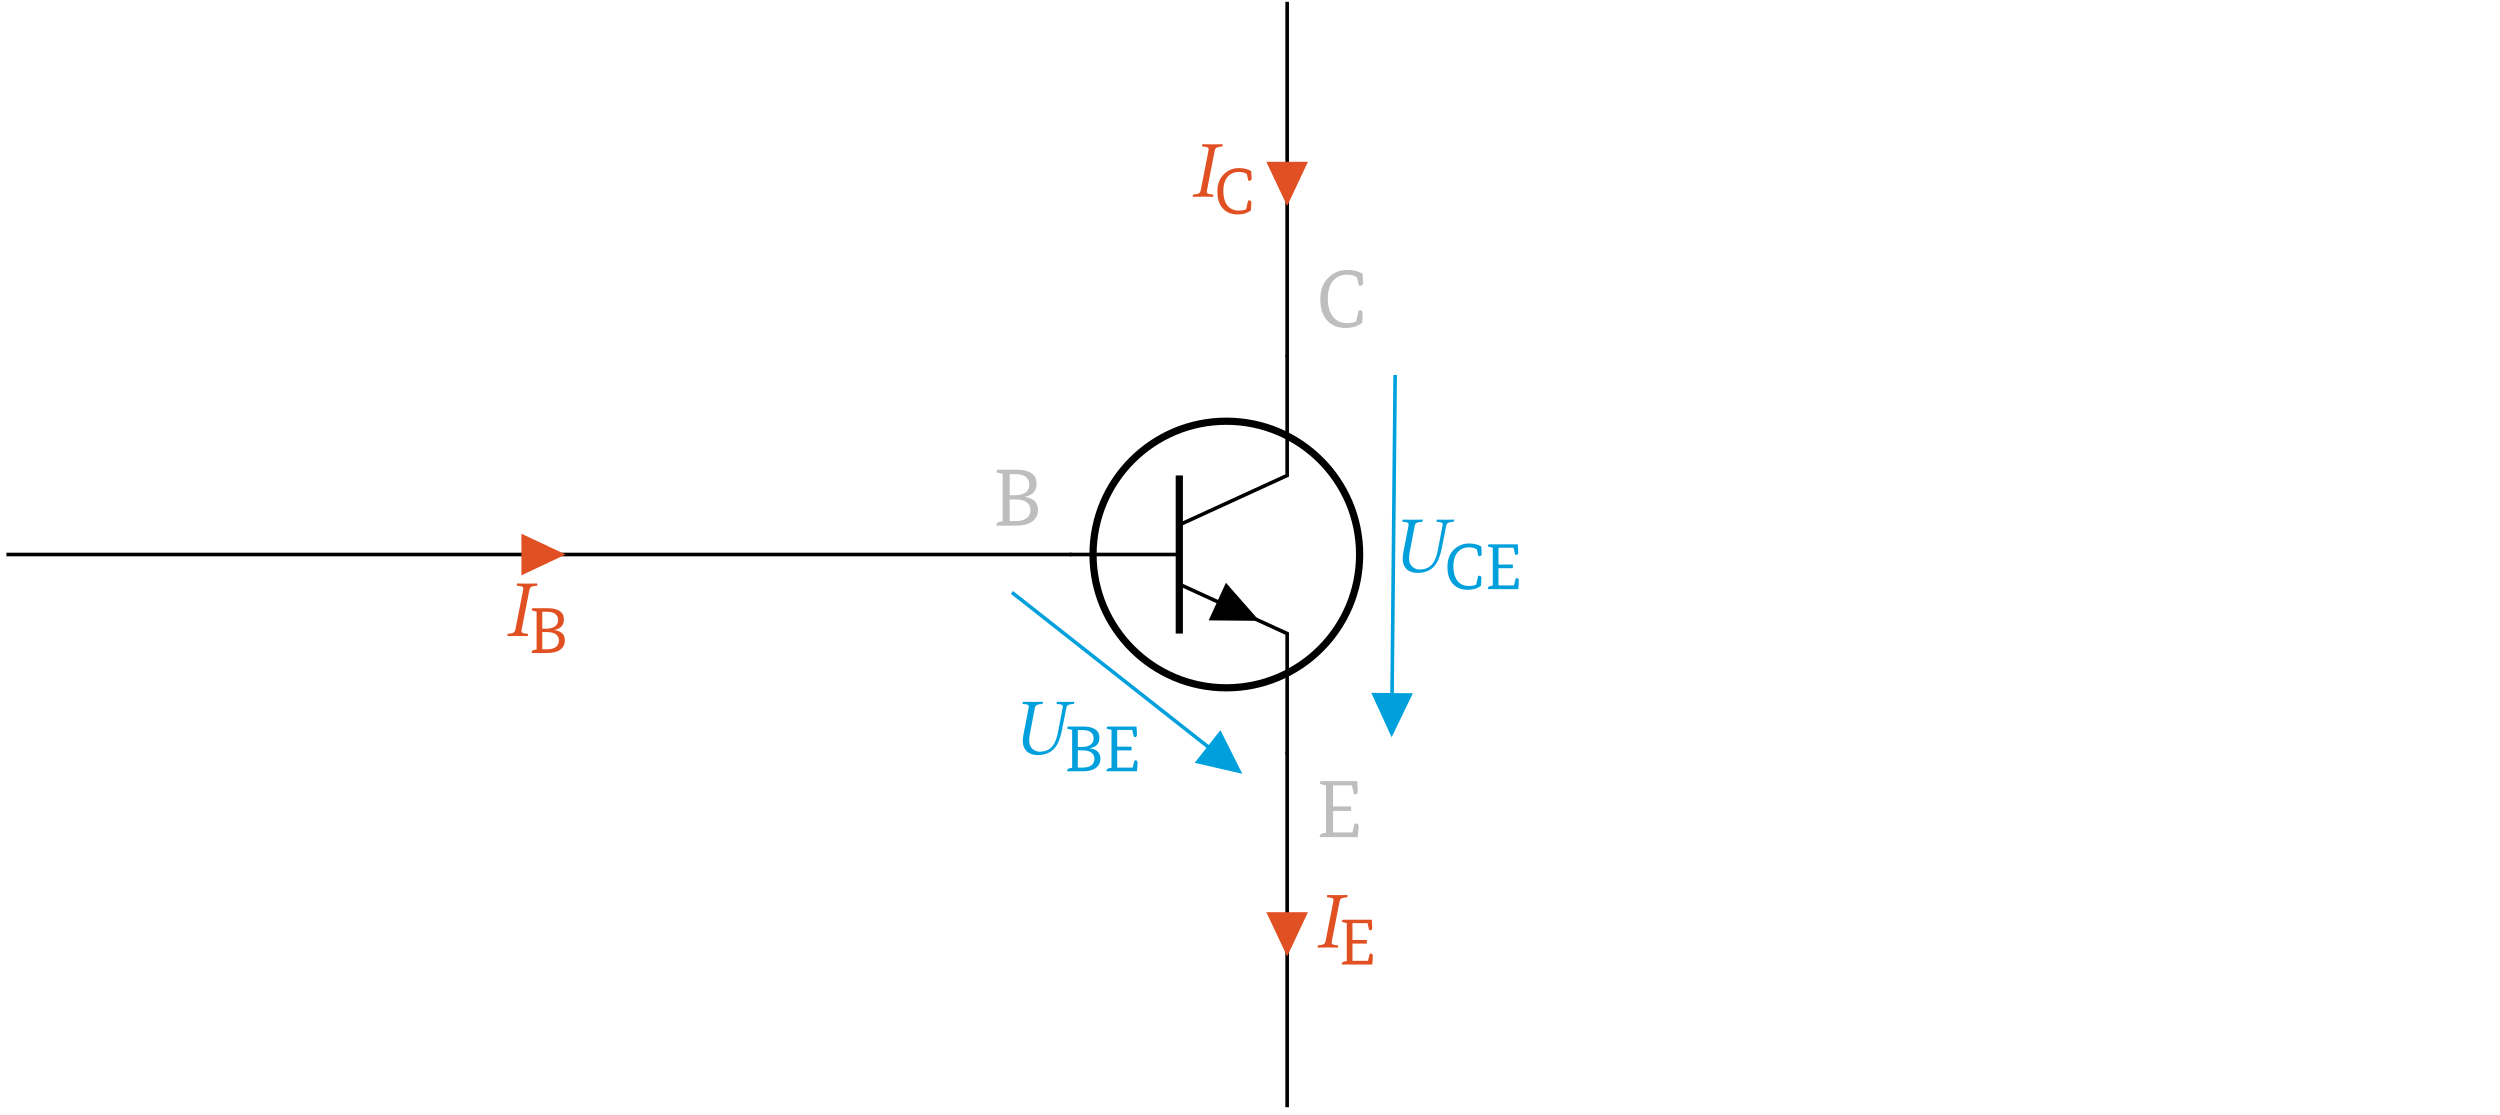
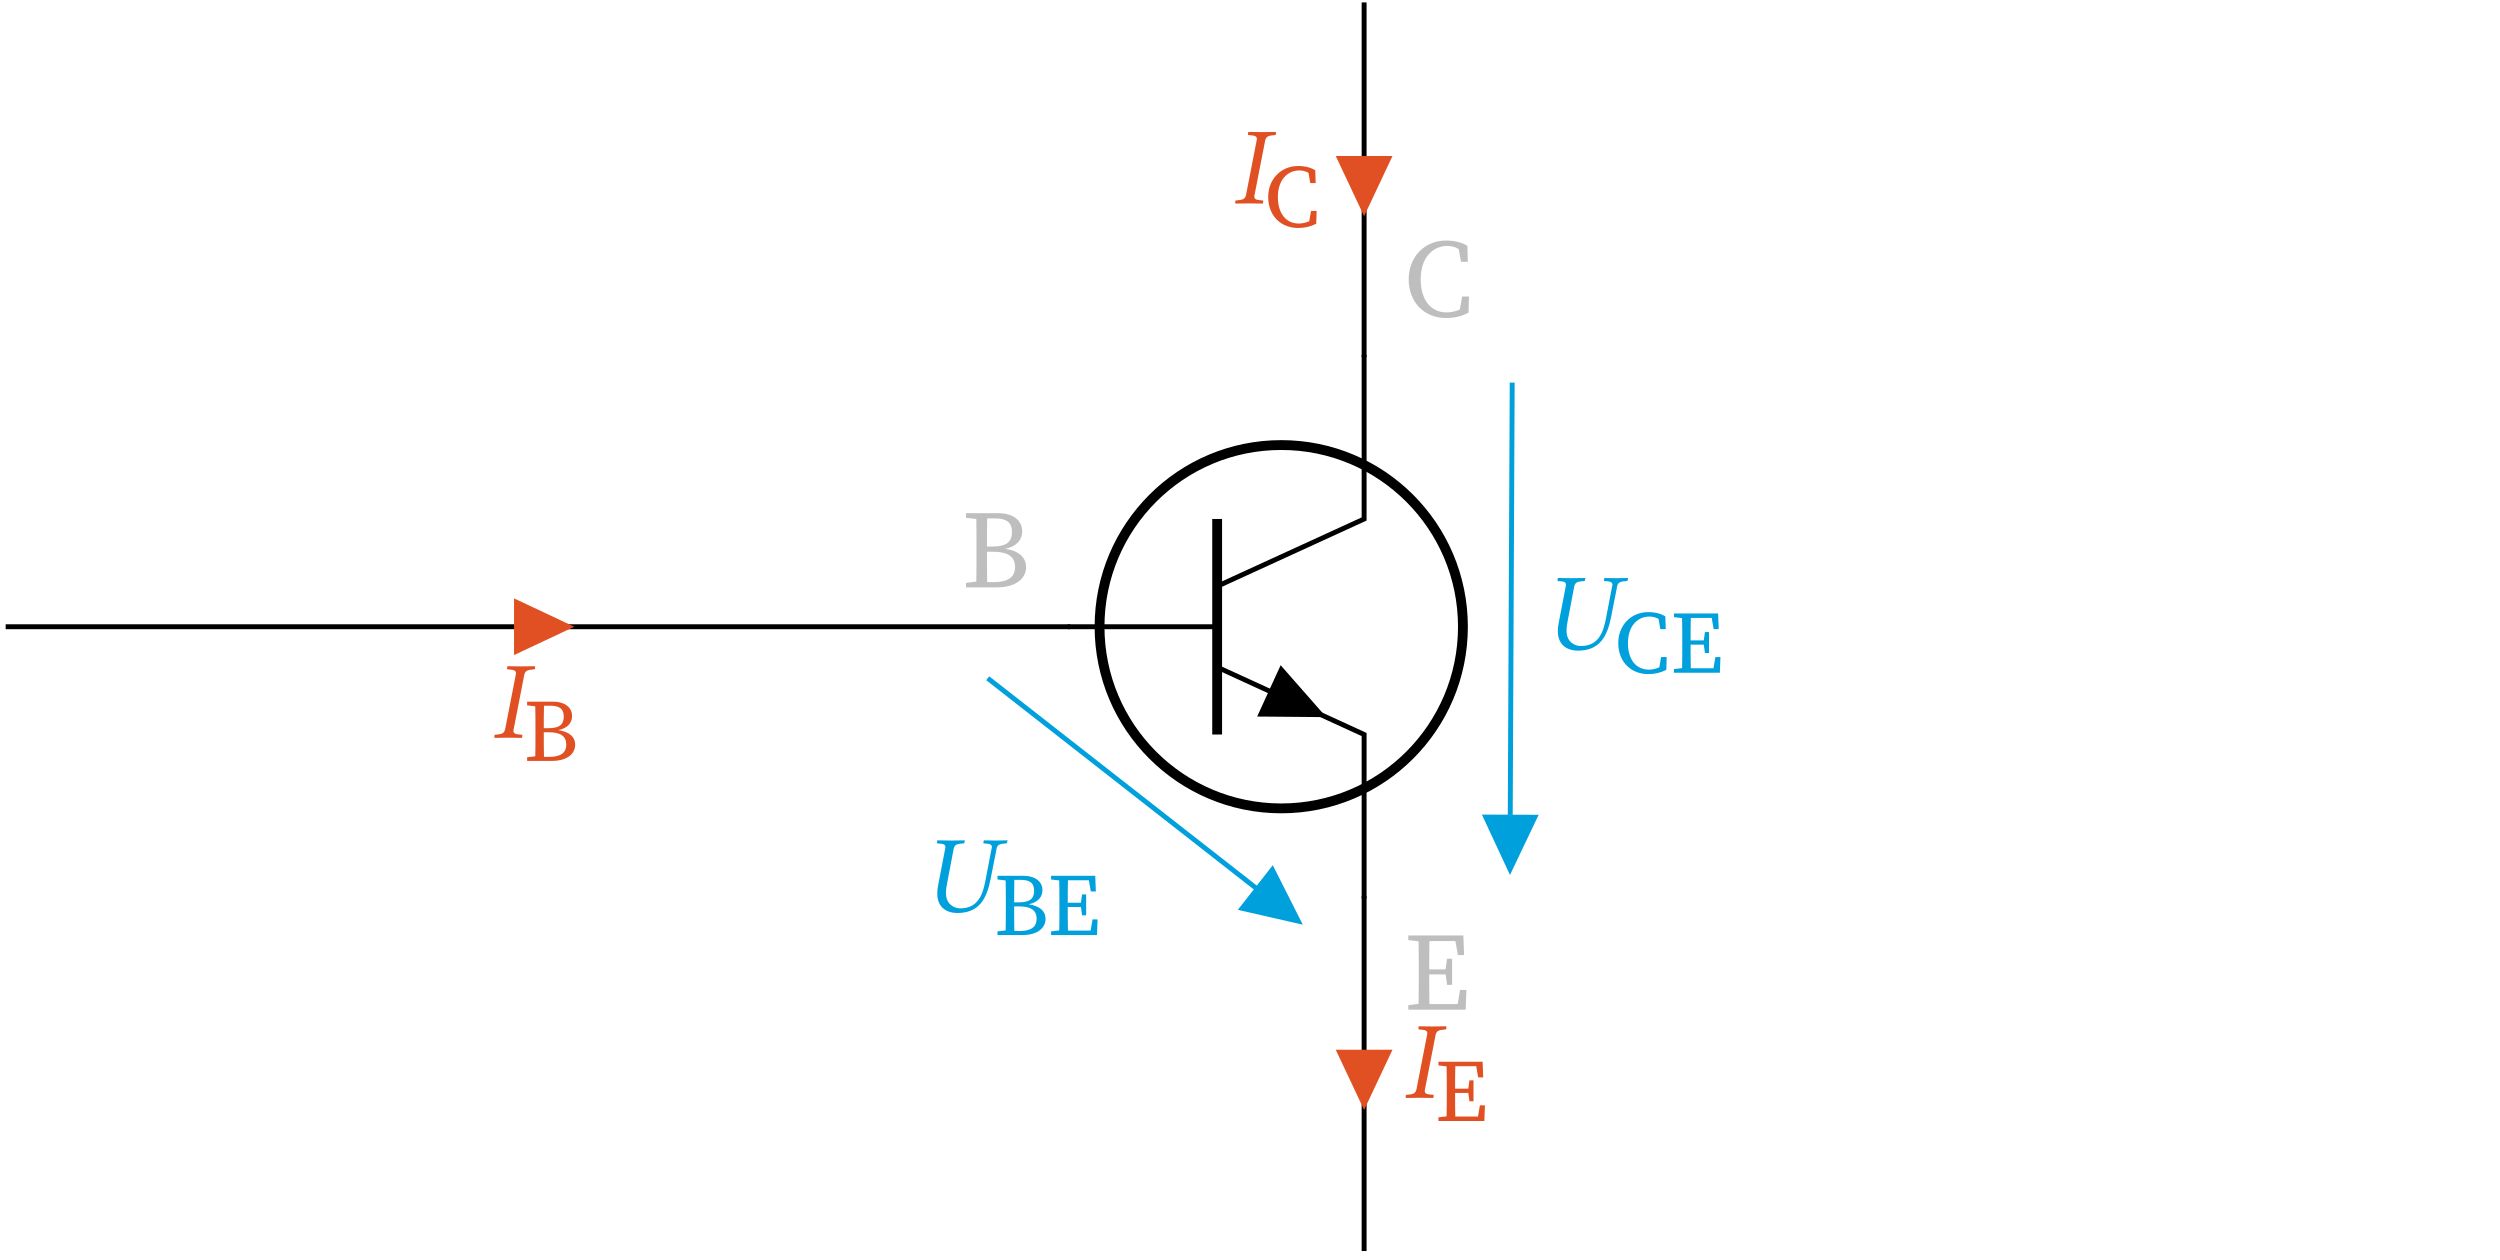
- <svg xmlns="http://www.w3.org/2000/svg" xmlns:xlink="http://www.w3.org/1999/xlink" width="274.777pt" height="122.446pt" viewBox="0 0 274.777 122.446" version="1.2">
+ <svg xmlns="http://www.w3.org/2000/svg" xmlns:xlink="http://www.w3.org/1999/xlink" width="201.61pt" height="101.541pt" viewBox="0 0 201.61 101.541">
  <defs>
    <g>
-       <symbol overflow="visible" id="glyph0-0">
-         <path style="stroke:none;" d="M 0 0 L 4.453 0 L 4.453 -6.234 L 0 -6.234 Z M 0.719 -0.453 L 2.234 -2.719 L 3.75 -0.453 Z M 0.453 -5.375 L 1.969 -3.109 L 0.453 -0.844 Z M 2.5 -3.109 L 4.016 -5.375 L 4.016 -0.844 Z M 2.234 -3.516 L 0.719 -5.766 L 3.75 -5.766 Z M 2.234 -3.516 " />
-       </symbol>
-       <symbol overflow="visible" id="glyph0-1">
-         <path style="stroke:none;" d="M 1.906 -5.078 L 1.047 -0.672 C 0.984 -0.422 0.859 -0.297 0.484 -0.266 L 0.219 -0.234 C 0.172 -0.203 0.156 -0.062 0.203 0.016 C 0.594 0.016 0.922 0 1.266 0 C 1.609 0 2 0.016 2.406 0.016 C 2.422 -0.016 2.453 -0.203 2.422 -0.234 L 2.125 -0.266 C 1.781 -0.297 1.672 -0.406 1.734 -0.672 L 2.594 -5.078 C 2.656 -5.328 2.781 -5.453 3.156 -5.484 L 3.422 -5.516 C 3.469 -5.547 3.484 -5.688 3.438 -5.766 C 3.047 -5.766 2.719 -5.75 2.375 -5.75 C 2.031 -5.75 1.625 -5.766 1.234 -5.766 C 1.219 -5.734 1.188 -5.562 1.219 -5.516 L 1.516 -5.484 C 1.859 -5.453 1.969 -5.344 1.906 -5.078 Z M 1.906 -5.078 " />
-       </symbol>
-       <symbol overflow="visible" id="glyph0-2">
-         <path style="stroke:none;" d="M 1.812 0.094 C 3.578 0.094 4.188 -1.047 4.5 -2.625 L 4.984 -5.078 C 5.016 -5.328 5.172 -5.469 5.531 -5.5 L 5.75 -5.516 C 5.797 -5.516 5.828 -5.547 5.828 -5.578 L 5.875 -5.75 L 5.859 -5.766 C 5.453 -5.766 5.109 -5.75 4.906 -5.75 C 4.703 -5.75 4.375 -5.766 3.969 -5.766 L 3.953 -5.75 L 3.922 -5.578 C 3.906 -5.547 3.938 -5.516 3.969 -5.516 L 4.203 -5.5 C 4.484 -5.484 4.609 -5.391 4.609 -5.203 C 4.609 -5.172 4.594 -5.125 4.578 -5.078 L 4.078 -2.469 C 3.875 -1.469 3.531 -0.281 2.062 -0.281 C 1.656 -0.281 1.344 -0.469 1.141 -0.719 C 0.953 -0.969 0.906 -1.234 0.906 -1.531 C 0.906 -1.812 0.953 -2.109 1.016 -2.406 L 1.531 -5.109 C 1.594 -5.359 1.734 -5.469 2.094 -5.5 L 2.312 -5.516 C 2.359 -5.516 2.375 -5.547 2.391 -5.578 L 2.422 -5.75 L 2.406 -5.766 C 2 -5.766 1.656 -5.75 1.312 -5.75 C 0.969 -5.75 0.641 -5.766 0.234 -5.766 L 0.203 -5.75 L 0.172 -5.578 C 0.172 -5.547 0.203 -5.516 0.234 -5.516 L 0.453 -5.5 C 0.734 -5.484 0.859 -5.406 0.859 -5.219 C 0.859 -5.188 0.859 -5.141 0.844 -5.109 L 0.266 -2.109 C 0.219 -1.875 0.203 -1.672 0.203 -1.484 C 0.203 -0.203 1.156 0.094 1.812 0.094 Z M 1.812 0.094 " />
-       </symbol>
-       <symbol overflow="visible" id="glyph1-0">
-         <path style="stroke:none;" d="M 0.359 0 L 0.359 -5 L 3.844 -5 L 3.844 0 Z M 0.719 -0.359 L 3.484 -0.359 L 3.484 -4.641 L 0.719 -4.641 Z M 0.719 -0.359 " />
-       </symbol>
-       <symbol overflow="visible" id="glyph1-1">
-         <path style="stroke:none;" d="M 2.047 -4.922 C 3.266 -4.922 3.875 -4.508 3.875 -3.688 C 3.875 -3.051 3.523 -2.664 2.828 -2.531 L 2.828 -2.516 C 3.598 -2.41 3.984 -2.031 3.984 -1.375 C 3.984 -0.969 3.828 -0.641 3.516 -0.391 C 3.172 -0.129 2.695 0 2.094 0 L 0.328 0 C 0.328 -0.02 0.328 -0.039 0.328 -0.062 C 0.328 -0.195 0.41 -0.285 0.578 -0.328 L 0.875 -0.391 L 0.875 -4.547 L 0.438 -4.656 C 0.363 -4.664 0.328 -4.691 0.328 -4.734 C 0.328 -4.773 0.359 -4.836 0.422 -4.922 Z M 2.016 -0.406 C 2.453 -0.406 2.785 -0.492 3.016 -0.672 C 3.223 -0.848 3.328 -1.082 3.328 -1.375 C 3.328 -1.656 3.219 -1.879 3 -2.047 C 2.781 -2.211 2.469 -2.297 2.062 -2.297 L 1.5 -2.297 L 1.5 -0.406 Z M 1.969 -2.672 C 2.383 -2.672 2.707 -2.766 2.938 -2.953 C 3.133 -3.109 3.234 -3.328 3.234 -3.609 C 3.234 -4.223 2.816 -4.531 1.984 -4.531 L 1.5 -4.531 L 1.5 -2.672 Z M 1.969 -2.672 " />
-       </symbol>
-       <symbol overflow="visible" id="glyph1-2">
-         <path style="stroke:none;" d="M 2.734 -0.344 C 3.023 -0.344 3.289 -0.391 3.531 -0.484 L 3.75 -1.438 C 3.789 -1.457 3.844 -1.469 3.906 -1.469 C 4.039 -1.469 4.109 -1.363 4.109 -1.156 L 4.062 -0.375 C 3.688 -0.07 3.203 0.078 2.609 0.078 C 1.973 0.078 1.461 -0.102 1.078 -0.469 C 0.609 -0.906 0.375 -1.562 0.375 -2.438 C 0.375 -3.281 0.633 -3.938 1.156 -4.406 C 1.594 -4.812 2.125 -5.016 2.75 -5.016 C 3.281 -5.016 3.727 -4.906 4.094 -4.688 C 4.125 -4.344 4.141 -4.094 4.141 -3.938 C 4.141 -3.727 4.066 -3.625 3.922 -3.625 C 3.867 -3.625 3.816 -3.633 3.766 -3.656 L 3.609 -4.375 C 3.359 -4.52 3.07 -4.594 2.75 -4.594 C 2.25 -4.594 1.848 -4.43 1.547 -4.109 C 1.203 -3.742 1.031 -3.211 1.031 -2.516 C 1.031 -1.773 1.195 -1.219 1.531 -0.844 C 1.832 -0.508 2.234 -0.344 2.734 -0.344 Z M 2.734 -0.344 " />
-       </symbol>
-       <symbol overflow="visible" id="glyph1-3">
-         <path style="stroke:none;" d="M 0.875 -0.391 L 0.875 -4.547 L 0.438 -4.656 C 0.363 -4.664 0.328 -4.691 0.328 -4.734 C 0.328 -4.773 0.359 -4.836 0.422 -4.922 L 3.625 -4.922 C 3.656 -4.523 3.672 -4.242 3.672 -4.078 C 3.672 -3.867 3.609 -3.766 3.484 -3.766 C 3.43 -3.766 3.379 -3.773 3.328 -3.797 L 3.156 -4.547 L 1.5 -4.547 L 1.5 -2.703 L 3.078 -2.703 L 3.078 -2.297 L 1.5 -2.297 L 1.5 -0.406 L 3.203 -0.406 L 3.391 -1.172 C 3.441 -1.191 3.5 -1.203 3.562 -1.203 C 3.676 -1.203 3.734 -1.102 3.734 -0.906 C 3.734 -0.719 3.711 -0.414 3.672 0 L 0.328 0 C 0.328 -0.02 0.328 -0.039 0.328 -0.062 C 0.328 -0.195 0.41 -0.285 0.578 -0.328 Z M 0.875 -0.391 " />
-       </symbol>
-       <symbol overflow="visible" id="glyph2-0">
-         <path style="stroke:none;" d="M 0.453 0 L 0.453 -6.25 L 4.797 -6.25 L 4.797 0 Z M 0.891 -0.453 L 4.359 -0.453 L 4.359 -5.797 L 0.891 -5.797 Z M 0.891 -0.453 " />
-       </symbol>
-       <symbol overflow="visible" id="glyph2-1">
-         <path style="stroke:none;" d="M 1.094 -0.484 L 1.094 -5.688 L 0.547 -5.812 C 0.461 -5.82 0.422 -5.852 0.422 -5.906 C 0.422 -5.957 0.453 -6.039 0.516 -6.156 L 4.531 -6.156 C 4.57 -5.656 4.594 -5.305 4.594 -5.109 C 4.594 -4.836 4.508 -4.703 4.344 -4.703 C 4.281 -4.703 4.219 -4.719 4.156 -4.75 L 3.938 -5.688 L 1.875 -5.688 L 1.875 -3.375 L 3.859 -3.375 L 3.859 -2.875 L 1.875 -2.875 L 1.875 -0.516 L 4 -0.516 L 4.234 -1.469 C 4.297 -1.488 4.363 -1.5 4.438 -1.5 C 4.594 -1.5 4.672 -1.379 4.672 -1.141 C 4.672 -0.898 4.641 -0.52 4.578 0 L 0.422 0 C 0.41 -0.02 0.406 -0.047 0.406 -0.078 C 0.406 -0.242 0.508 -0.352 0.719 -0.406 Z M 1.094 -0.484 " />
-       </symbol>
-       <symbol overflow="visible" id="glyph2-2">
-         <path style="stroke:none;" d="M 2.547 -6.156 C 4.066 -6.156 4.828 -5.641 4.828 -4.609 C 4.828 -3.805 4.395 -3.328 3.531 -3.172 L 3.531 -3.156 C 4.5 -3.02 4.984 -2.539 4.984 -1.719 C 4.984 -1.207 4.785 -0.797 4.391 -0.484 C 3.961 -0.16 3.375 0 2.625 0 L 0.422 0 C 0.41 -0.02 0.406 -0.047 0.406 -0.078 C 0.406 -0.242 0.508 -0.352 0.719 -0.406 L 1.094 -0.484 L 1.094 -5.688 L 0.547 -5.812 C 0.461 -5.82 0.422 -5.852 0.422 -5.906 C 0.422 -5.957 0.453 -6.039 0.516 -6.156 Z M 2.531 -0.5 C 3.07 -0.5 3.484 -0.613 3.766 -0.844 C 4.023 -1.062 4.156 -1.352 4.156 -1.719 C 4.156 -2.07 4.02 -2.352 3.75 -2.562 C 3.477 -2.77 3.086 -2.875 2.578 -2.875 L 1.875 -2.875 L 1.875 -0.5 Z M 2.469 -3.344 C 2.988 -3.344 3.391 -3.457 3.672 -3.688 C 3.91 -3.883 4.031 -4.156 4.031 -4.5 C 4.031 -5.27 3.508 -5.656 2.469 -5.656 L 1.875 -5.656 L 1.875 -3.344 Z M 2.469 -3.344 " />
-       </symbol>
-       <symbol overflow="visible" id="glyph2-3">
-         <path style="stroke:none;" d="M 3.422 -0.422 C 3.785 -0.422 4.113 -0.484 4.406 -0.609 L 4.688 -1.797 C 4.738 -1.816 4.805 -1.828 4.891 -1.828 C 5.047 -1.828 5.125 -1.695 5.125 -1.438 L 5.078 -0.469 C 4.609 -0.082 4 0.109 3.25 0.109 C 2.457 0.109 1.82 -0.125 1.344 -0.594 C 0.758 -1.133 0.469 -1.953 0.469 -3.047 C 0.469 -4.098 0.789 -4.914 1.438 -5.5 C 1.988 -6.008 2.656 -6.266 3.438 -6.266 C 4.102 -6.266 4.664 -6.129 5.125 -5.859 C 5.156 -5.43 5.172 -5.117 5.172 -4.922 C 5.172 -4.66 5.078 -4.531 4.891 -4.531 C 4.828 -4.531 4.766 -4.539 4.703 -4.562 L 4.5 -5.453 C 4.195 -5.648 3.844 -5.75 3.438 -5.75 C 2.812 -5.75 2.312 -5.547 1.938 -5.141 C 1.508 -4.68 1.297 -4.016 1.297 -3.141 C 1.297 -2.223 1.504 -1.531 1.922 -1.062 C 2.297 -0.633 2.797 -0.422 3.422 -0.422 Z M 3.422 -0.422 " />
-       </symbol>
+       <g id="glyph-0-0">
+         <path d="M 1.906 -5.078 L 1.047 -0.672 C 0.984 -0.422 0.859 -0.297 0.484 -0.266 L 0.219 -0.234 C 0.172 -0.203 0.156 -0.062 0.203 0.016 C 0.594 0.016 0.922 0 1.266 0 C 1.609 0 2 0.016 2.406 0.016 C 2.422 -0.016 2.453 -0.203 2.422 -0.234 L 2.125 -0.266 C 1.781 -0.297 1.672 -0.406 1.734 -0.672 L 2.594 -5.078 C 2.656 -5.328 2.781 -5.453 3.156 -5.484 L 3.422 -5.516 C 3.469 -5.547 3.484 -5.688 3.438 -5.766 C 3.047 -5.766 2.719 -5.75 2.375 -5.75 C 2.031 -5.75 1.625 -5.766 1.234 -5.766 C 1.219 -5.734 1.188 -5.562 1.219 -5.516 L 1.516 -5.484 C 1.859 -5.453 1.969 -5.344 1.906 -5.078 Z M 1.906 -5.078 " />
+       </g>
+       <g id="glyph-0-1">
+         <path d="M 1.812 0.094 C 3.578 0.094 4.188 -1.047 4.5 -2.625 L 4.984 -5.078 C 5.016 -5.328 5.172 -5.469 5.531 -5.5 L 5.75 -5.516 C 5.797 -5.516 5.828 -5.547 5.828 -5.578 L 5.875 -5.75 L 5.859 -5.766 C 5.453 -5.766 5.109 -5.75 4.906 -5.75 C 4.703 -5.75 4.375 -5.766 3.969 -5.766 L 3.953 -5.75 L 3.922 -5.578 C 3.906 -5.547 3.938 -5.516 3.969 -5.516 L 4.203 -5.5 C 4.484 -5.484 4.609 -5.391 4.609 -5.203 C 4.609 -5.172 4.594 -5.125 4.578 -5.078 L 4.078 -2.469 C 3.875 -1.469 3.531 -0.281 2.062 -0.281 C 1.656 -0.281 1.344 -0.469 1.141 -0.719 C 0.953 -0.969 0.906 -1.234 0.906 -1.531 C 0.906 -1.812 0.953 -2.109 1.016 -2.406 L 1.531 -5.109 C 1.594 -5.359 1.734 -5.469 2.094 -5.5 L 2.312 -5.516 C 2.359 -5.516 2.375 -5.547 2.391 -5.578 L 2.422 -5.75 L 2.406 -5.766 C 2 -5.766 1.656 -5.75 1.312 -5.75 C 0.969 -5.75 0.641 -5.766 0.234 -5.766 L 0.203 -5.75 L 0.172 -5.578 C 0.172 -5.547 0.203 -5.516 0.234 -5.516 L 0.453 -5.5 C 0.734 -5.484 0.859 -5.406 0.859 -5.219 C 0.859 -5.188 0.859 -5.141 0.844 -5.109 L 0.266 -2.109 C 0.219 -1.875 0.203 -1.672 0.203 -1.484 C 0.203 -0.203 1.156 0.094 1.812 0.094 Z M 1.812 0.094 " />
+       </g>
+       <g id="glyph-1-0">
+         <path d="M 2.062 -2.312 C 3.047 -2.312 3.469 -1.969 3.469 -1.312 C 3.469 -0.672 3.031 -0.328 2.109 -0.328 L 1.672 -0.328 C 1.656 -0.938 1.656 -1.562 1.656 -2.312 Z M 2.172 -4.453 C 2.906 -4.453 3.266 -4.219 3.266 -3.578 C 3.266 -2.922 2.906 -2.641 2.031 -2.641 L 1.656 -2.641 C 1.656 -3.203 1.656 -3.828 1.672 -4.453 Z M 0.312 -4.484 L 0.969 -4.406 C 0.984 -3.797 0.984 -3.172 0.984 -2.562 L 0.984 -2.219 C 0.984 -1.594 0.984 -0.969 0.969 -0.375 L 0.312 -0.297 L 0.312 0 L 2.281 0 C 3.656 0 4.188 -0.656 4.188 -1.312 C 4.188 -1.891 3.781 -2.344 2.828 -2.484 C 3.625 -2.656 3.938 -3.109 3.938 -3.625 C 3.938 -4.297 3.375 -4.781 2.391 -4.781 L 0.312 -4.781 Z M 0.312 -4.484 " />
+       </g>
+       <g id="glyph-1-1">
+         <path d="M 2.75 0.109 C 3.266 0.109 3.75 0 4.203 -0.234 L 4.234 -1.266 L 3.781 -1.266 L 3.641 -0.438 C 3.359 -0.312 3.062 -0.25 2.797 -0.25 C 1.812 -0.25 1.109 -1 1.109 -2.391 C 1.109 -3.781 1.891 -4.531 2.844 -4.531 C 3.078 -4.531 3.312 -4.484 3.578 -4.344 L 3.719 -3.516 L 4.156 -3.516 L 4.125 -4.547 C 3.656 -4.828 3.141 -4.891 2.75 -4.891 C 1.359 -4.891 0.328 -3.828 0.328 -2.391 C 0.328 -0.922 1.312 0.109 2.75 0.109 Z M 2.75 0.109 " />
+       </g>
+       <g id="glyph-1-2">
+         <path d="M 0.312 -4.484 L 0.969 -4.406 C 0.984 -3.797 0.984 -3.172 0.984 -2.562 L 0.984 -2.219 C 0.984 -1.594 0.984 -0.969 0.969 -0.375 L 0.312 -0.297 L 0.312 0 L 4.016 0 L 4.062 -1.266 L 3.656 -1.266 L 3.5 -0.359 L 1.672 -0.359 C 1.656 -0.953 1.656 -1.562 1.656 -2.266 L 2.719 -2.266 L 2.812 -1.594 L 3.141 -1.594 L 3.141 -3.281 L 2.812 -3.281 L 2.719 -2.609 L 1.656 -2.609 C 1.656 -3.188 1.656 -3.812 1.672 -4.422 L 3.359 -4.422 L 3.516 -3.516 L 3.922 -3.516 L 3.875 -4.781 L 0.312 -4.781 Z M 0.312 -4.484 " />
+       </g>
+       <g id="glyph-2-0">
+         <path d="M 0.391 -5.609 L 1.219 -5.516 C 1.234 -4.75 1.234 -3.969 1.234 -3.203 L 1.234 -2.766 C 1.234 -1.984 1.234 -1.219 1.219 -0.469 L 0.391 -0.359 L 0.391 0 L 5.016 0 L 5.078 -1.594 L 4.562 -1.594 L 4.375 -0.453 L 2.094 -0.453 C 2.078 -1.188 2.078 -1.938 2.078 -2.844 L 3.406 -2.844 L 3.516 -2 L 3.922 -2 L 3.922 -4.109 L 3.516 -4.109 L 3.391 -3.25 L 2.078 -3.25 C 2.078 -3.984 2.078 -4.766 2.094 -5.531 L 4.188 -5.531 L 4.391 -4.406 L 4.891 -4.406 L 4.828 -5.984 L 0.391 -5.984 Z M 0.391 -5.609 " />
+       </g>
+       <g id="glyph-2-1">
+         <path d="M 2.562 -2.875 C 3.797 -2.875 4.344 -2.469 4.344 -1.625 C 4.344 -0.844 3.781 -0.422 2.641 -0.422 L 2.094 -0.422 C 2.078 -1.172 2.078 -1.938 2.078 -2.875 Z M 2.719 -5.562 C 3.625 -5.562 4.094 -5.266 4.094 -4.453 C 4.094 -3.656 3.625 -3.297 2.547 -3.297 L 2.078 -3.297 C 2.078 -4 2.078 -4.797 2.094 -5.562 Z M 0.391 -5.609 L 1.219 -5.516 C 1.234 -4.75 1.234 -3.969 1.234 -3.203 L 1.234 -2.766 C 1.234 -1.984 1.234 -1.219 1.219 -0.469 L 0.391 -0.359 L 0.391 0 L 2.844 0 C 4.562 0 5.234 -0.828 5.234 -1.625 C 5.234 -2.359 4.734 -2.938 3.547 -3.109 C 4.531 -3.312 4.922 -3.891 4.922 -4.516 C 4.922 -5.375 4.219 -5.984 2.984 -5.984 L 0.391 -5.984 Z M 0.391 -5.609 " />
+       </g>
+       <g id="glyph-2-2">
+         <path d="M 3.438 0.141 C 4.078 0.141 4.688 0.016 5.25 -0.297 L 5.281 -1.594 L 4.734 -1.594 L 4.547 -0.547 C 4.203 -0.391 3.828 -0.312 3.484 -0.312 C 2.266 -0.312 1.391 -1.234 1.391 -2.984 C 1.391 -4.734 2.359 -5.672 3.547 -5.672 C 3.844 -5.672 4.141 -5.609 4.453 -5.422 L 4.641 -4.391 L 5.188 -4.391 L 5.156 -5.688 C 4.562 -6.031 3.922 -6.109 3.438 -6.109 C 1.703 -6.109 0.422 -4.797 0.422 -2.984 C 0.422 -1.156 1.641 0.141 3.438 0.141 Z M 3.438 0.141 " />
+       </g>
    </g>
-     <clipPath id="clip1">
-       <path d="M 0.508 60 L 118 60 L 118 62 L 0.508 62 Z M 0.508 60 " />
+     <clipPath id="clip-0">
+       <path clip-rule="nonzero" d="M 0.258 50 L 87 50 L 87 51 L 0.258 51 Z M 0.258 50 " />
    </clipPath>
-     <clipPath id="clip2">
-       <path d="M 141 82 L 142 82 L 142 121.895 L 141 121.895 Z M 141 82 " />
+     <clipPath id="clip-1">
+       <path clip-rule="nonzero" d="M 109 72 L 111 72 L 111 101.086 L 109 101.086 Z M 109 72 " />
    </clipPath>
  </defs>
-   <g id="surface1">
-     <path style="fill:none;stroke-width:0.797;stroke-linecap:butt;stroke-linejoin:miter;stroke:rgb(0%,0%,0%);stroke-opacity:1;stroke-miterlimit:10;" d="M 8.003 0.002 C 8.003 8.128 1.414 14.717 -6.712 14.717 C -14.843 14.717 -21.431 8.128 -21.431 0.002 C -21.431 -8.128 -14.843 -14.717 -6.712 -14.717 C 1.414 -14.717 8.003 -8.128 8.003 0.002 Z M 8.003 0.002 " transform="matrix(0.995496,0,0,-0.995496,141.471,60.94725)" />
-     <path style="fill:none;stroke-width:0.399;stroke-linecap:butt;stroke-linejoin:miter;stroke:rgb(0%,0%,0%);stroke-opacity:1;stroke-miterlimit:10;" d="M 0.002 22.027 L 0.002 8.729 L -11.907 3.274 " transform="matrix(0.995496,0,0,-0.995496,141.471,60.94725)" />
-     <path style="fill:none;stroke-width:0.797;stroke-linecap:butt;stroke-linejoin:miter;stroke:rgb(0%,0%,0%);stroke-opacity:1;stroke-miterlimit:10;" d="M -11.907 8.729 L -11.907 -8.729 " transform="matrix(0.995496,0,0,-0.995496,141.471,60.94725)" />
-     <path style="fill:none;stroke-width:0.399;stroke-linecap:butt;stroke-linejoin:miter;stroke:rgb(0%,0%,0%);stroke-opacity:1;stroke-miterlimit:10;" d="M -11.907 -3.275 L 0.002 -8.729 L 0.002 -22.027 " transform="matrix(0.995496,0,0,-0.995496,141.471,60.94725)" />
-     <path style=" stroke:none;fill-rule:nonzero;fill:rgb(0%,0%,0%);fill-opacity:1;" d="M 133.793 66.121 L 134.742 64.051 L 138.418 68.238 L 132.844 68.188 Z M 133.793 66.121 " />
-     <path style="fill:none;stroke-width:0.399;stroke-linecap:butt;stroke-linejoin:miter;stroke:rgb(0%,0%,0%);stroke-opacity:1;stroke-miterlimit:10;" d="M -11.907 0.002 L -24.009 0.002 " transform="matrix(0.995496,0,0,-0.995496,141.471,60.94725)" />
-     <g clip-path="url(#clip1)" clip-rule="nonzero">
-       <path style="fill:none;stroke-width:0.399;stroke-linecap:butt;stroke-linejoin:miter;stroke:rgb(0%,0%,0%);stroke-opacity:1;stroke-miterlimit:10;" d="M -23.813 0.002 L -82.609 0.002 M -82.609 0.002 L -141.405 0.002 " transform="matrix(0.995496,0,0,-0.995496,141.471,60.94725)" />
-     </g>
-     <path style="fill-rule:nonzero;fill:rgb(88.234%,31.374%,13.724%);fill-opacity:1;stroke-width:0.399;stroke-linecap:butt;stroke-linejoin:miter;stroke:rgb(88.234%,31.374%,13.724%);stroke-opacity:1;stroke-miterlimit:10;" d="M -84.343 0.002 L -84.343 -1.984 L -80.129 0.002 L -84.343 1.984 Z M -84.343 0.002 " transform="matrix(0.995496,0,0,-0.995496,141.471,60.94725)" />
-     <g style="fill:rgb(88.234%,31.374%,13.724%);fill-opacity:1;">
-       <use xlink:href="#glyph0-1" x="55.595" y="69.896" />
-     </g>
-     <g style="fill:rgb(88.234%,31.374%,13.724%);fill-opacity:1;">
-       <use xlink:href="#glyph1-1" x="58.103" y="71.77" />
-     </g>
-     <path style="fill:none;stroke-width:0.399;stroke-linecap:butt;stroke-linejoin:miter;stroke:rgb(0%,0%,0%);stroke-opacity:1;stroke-miterlimit:10;" d="M 0.002 21.827 L 0.002 41.427 M 0.002 41.427 L 0.002 61.023 " transform="matrix(0.995496,0,0,-0.995496,141.471,60.94725)" />
-     <path style="fill-rule:nonzero;fill:rgb(88.234%,31.374%,13.724%);fill-opacity:1;stroke-width:0.399;stroke-linecap:butt;stroke-linejoin:miter;stroke:rgb(88.234%,31.374%,13.724%);stroke-opacity:1;stroke-miterlimit:10;" d="M 0.002 43.161 L -1.984 43.161 L 0.002 38.947 L 1.983 43.161 Z M 0.002 43.161 " transform="matrix(0.995496,0,0,-0.995496,141.471,60.94725)" />
-     <g style="fill:rgb(88.234%,31.374%,13.724%);fill-opacity:1;">
-       <use xlink:href="#glyph0-1" x="130.921" y="21.616" />
-     </g>
-     <g style="fill:rgb(88.234%,31.374%,13.724%);fill-opacity:1;">
-       <use xlink:href="#glyph1-2" x="133.429" y="23.491" />
-     </g>
-     <g clip-path="url(#clip2)" clip-rule="nonzero">
-       <path style="fill:none;stroke-width:0.399;stroke-linecap:butt;stroke-linejoin:miter;stroke:rgb(0%,0%,0%);stroke-opacity:1;stroke-miterlimit:10;" d="M 0.002 -21.827 L 0.002 -41.427 M 0.002 -41.427 L 0.002 -61.023 " transform="matrix(0.995496,0,0,-0.995496,141.471,60.94725)" />
-     </g>
-     <path style="fill-rule:nonzero;fill:rgb(88.234%,31.374%,13.724%);fill-opacity:1;stroke-width:0.399;stroke-linecap:butt;stroke-linejoin:miter;stroke:rgb(88.234%,31.374%,13.724%);stroke-opacity:1;stroke-miterlimit:10;" d="M 0.002 -39.689 L -1.984 -39.689 L 0.002 -43.907 L 1.983 -39.689 Z M 0.002 -39.689 " transform="matrix(0.995496,0,0,-0.995496,141.471,60.94725)" />
-     <g style="fill:rgb(88.234%,31.374%,13.724%);fill-opacity:1;">
-       <use xlink:href="#glyph0-1" x="144.645" y="104.136" />
-     </g>
-     <g style="fill:rgb(88.234%,31.374%,13.724%);fill-opacity:1;">
-       <use xlink:href="#glyph1-3" x="147.152" y="106.01" />
-     </g>
-     <g style="fill:rgb(74.509%,74.509%,74.509%);fill-opacity:1;">
-       <use xlink:href="#glyph2-1" x="144.645" y="92.008" />
-     </g>
-     <g style="fill:rgb(74.509%,74.509%,74.509%);fill-opacity:1;">
-       <use xlink:href="#glyph2-2" x="109.104" y="57.774" />
-     </g>
-     <g style="fill:rgb(74.509%,74.509%,74.509%);fill-opacity:1;">
-       <use xlink:href="#glyph2-3" x="144.645" y="35.938" />
-     </g>
-     <path style="fill:none;stroke-width:0.399;stroke-linecap:butt;stroke-linejoin:miter;stroke:rgb(0%,62.746%,86.275%);stroke-opacity:1;stroke-miterlimit:10;" d="M -30.385 -4.185 L -5.315 -23.922 " transform="matrix(0.995496,0,0,-0.995496,141.471,60.94725)" />
-     <path style="fill-rule:nonzero;fill:rgb(0%,62.746%,86.275%);fill-opacity:1;stroke-width:0.399;stroke-linecap:butt;stroke-linejoin:miter;stroke:rgb(0%,62.746%,86.275%);stroke-opacity:1;stroke-miterlimit:10;" d="M -8.627 -21.313 L -9.855 -22.875 L -5.315 -23.922 L -7.403 -19.755 Z M -8.627 -21.313 " transform="matrix(0.995496,0,0,-0.995496,141.471,60.94725)" />
-     <g style="fill:rgb(0%,62.746%,86.275%);fill-opacity:1;">
-       <use xlink:href="#glyph0-2" x="112.215" y="82.898" />
-     </g>
-     <g style="fill:rgb(0%,62.746%,86.275%);fill-opacity:1;">
-       <use xlink:href="#glyph1-1" x="116.964" y="84.772" />
-     </g>
-     <g style="fill:rgb(0%,62.746%,86.275%);fill-opacity:1;">
-       <use xlink:href="#glyph1-3" x="121.291" y="84.772" />
-     </g>
-     <path style="fill:none;stroke-width:0.399;stroke-linecap:butt;stroke-linejoin:miter;stroke:rgb(0%,62.746%,86.275%);stroke-opacity:1;stroke-miterlimit:10;" d="M 11.926 19.818 L 11.542 -19.708 " transform="matrix(0.995496,0,0,-0.995496,141.471,60.94725)" />
-     <path style="fill-rule:nonzero;fill:rgb(0%,62.746%,86.275%);fill-opacity:1;stroke-width:0.399;stroke-linecap:butt;stroke-linejoin:miter;stroke:rgb(0%,62.746%,86.275%);stroke-opacity:1;stroke-miterlimit:10;" d="M 11.581 -15.494 L 9.6 -15.474 L 11.542 -19.708 L 13.567 -15.513 Z M 11.581 -15.494 " transform="matrix(0.995496,0,0,-0.995496,141.471,60.94725)" />
-     <g style="fill:rgb(0%,62.746%,86.275%);fill-opacity:1;">
-       <use xlink:href="#glyph0-2" x="153.966" y="62.876" />
-     </g>
-     <g style="fill:rgb(0%,62.746%,86.275%);fill-opacity:1;">
-       <use xlink:href="#glyph1-2" x="158.715" y="64.75" />
-       <use xlink:href="#glyph1-3" x="163.199" y="64.75" />
-     </g>
+   <path fill="none" stroke-width="0.797" stroke-linecap="butt" stroke-linejoin="miter" stroke="rgb(0%, 0%, 0%)" stroke-opacity="1" stroke-miterlimit="10" d="M 8.005 -0.001 C 8.005 8.129 1.413 14.717 -6.713 14.717 C -14.84 14.717 -21.432 8.129 -21.432 -0.001 C -21.432 -8.128 -14.84 -14.716 -6.713 -14.716 C 1.413 -14.716 8.005 -8.128 8.005 -0.001 Z M 8.005 -0.001 " transform="matrix(0.9955, 0, 0, -0.9955, 110.0074, 50.54154)" />
+   <path fill="none" stroke-width="0.399" stroke-linecap="butt" stroke-linejoin="miter" stroke="rgb(0%, 0%, 0%)" stroke-opacity="1" stroke-miterlimit="10" d="M 0 22.027 L 0 8.729 L -11.905 3.275 " transform="matrix(0.9955, 0, 0, -0.9955, 110.0074, 50.54154)" />
+   <path fill="none" stroke-width="0.797" stroke-linecap="butt" stroke-linejoin="miter" stroke="rgb(0%, 0%, 0%)" stroke-opacity="1" stroke-miterlimit="10" d="M -11.905 8.729 L -11.905 -8.732 " transform="matrix(0.9955, 0, 0, -0.9955, 110.0074, 50.54154)" />
+   <path fill="none" stroke-width="0.399" stroke-linecap="butt" stroke-linejoin="miter" stroke="rgb(0%, 0%, 0%)" stroke-opacity="1" stroke-miterlimit="10" d="M -11.905 -3.274 L 0 -8.732 L 0 -22.026 " transform="matrix(0.9955, 0, 0, -0.9955, 110.0074, 50.54154)" />
+   <path fill-rule="nonzero" fill="rgb(0%, 0%, 0%)" fill-opacity="1" d="M 102.328 55.715 L 103.277 53.645 L 106.953 57.832 L 101.383 57.785 Z M 102.328 55.715 " />
+   <path fill="none" stroke-width="0.399" stroke-linecap="butt" stroke-linejoin="miter" stroke="rgb(0%, 0%, 0%)" stroke-opacity="1" stroke-miterlimit="10" d="M -11.905 -0.001 L -24.01 -0.001 " transform="matrix(0.9955, 0, 0, -0.9955, 110.0074, 50.54154)" />
+   <g clip-path="url(#clip-0)">
+     <path fill="none" stroke-width="0.399" stroke-linecap="butt" stroke-linejoin="miter" stroke="rgb(0%, 0%, 0%)" stroke-opacity="1" stroke-miterlimit="10" d="M -23.81 -0.001 L -66.93 -0.001 M -66.93 -0.001 L -110.046 -0.001 " transform="matrix(0.9955, 0, 0, -0.9955, 110.0074, 50.54154)" />
+   </g>
+   <path fill-rule="nonzero" fill="rgb(88.234%, 31.374%, 13.724%)" fill-opacity="1" stroke-width="0.399" stroke-linecap="butt" stroke-linejoin="miter" stroke="rgb(88.234%, 31.374%, 13.724%)" stroke-opacity="1" stroke-miterlimit="10" d="M -68.664 -0.001 L -68.664 -1.983 L -64.45 -0.001 L -68.664 1.984 Z M -68.664 -0.001 " transform="matrix(0.9955, 0, 0, -0.9955, 110.0074, 50.54154)" />
+   <g fill="rgb(88.234%, 31.374%, 13.724%)" fill-opacity="1">
+     <use xlink:href="#glyph-0-0" x="39.688" y="59.49" />
+   </g>
+   <g fill="rgb(88.234%, 31.374%, 13.724%)" fill-opacity="1">
+     <use xlink:href="#glyph-1-0" x="42.197" y="61.365" />
+   </g>
+   <path fill="none" stroke-width="0.399" stroke-linecap="butt" stroke-linejoin="miter" stroke="rgb(0%, 0%, 0%)" stroke-opacity="1" stroke-miterlimit="10" d="M 0 21.827 L 0 36.201 M 0 36.201 L 0 50.574 " transform="matrix(0.9955, 0, 0, -0.9955, 110.0074, 50.54154)" />
+   <path fill-rule="nonzero" fill="rgb(88.234%, 31.374%, 13.724%)" fill-opacity="1" stroke-width="0.399" stroke-linecap="butt" stroke-linejoin="miter" stroke="rgb(88.234%, 31.374%, 13.724%)" stroke-opacity="1" stroke-miterlimit="10" d="M 0 37.935 L -1.985 37.935 L 0 33.721 L 1.986 37.935 Z M 0 37.935 " transform="matrix(0.9955, 0, 0, -0.9955, 110.0074, 50.54154)" />
+   <g fill="rgb(88.234%, 31.374%, 13.724%)" fill-opacity="1">
+     <use xlink:href="#glyph-0-0" x="99.436" y="16.403" />
+   </g>
+   <g fill="rgb(88.234%, 31.374%, 13.724%)" fill-opacity="1">
+     <use xlink:href="#glyph-1-1" x="101.944" y="18.277" />
+   </g>
+   <g clip-path="url(#clip-1)">
+     <path fill="none" stroke-width="0.399" stroke-linecap="butt" stroke-linejoin="miter" stroke="rgb(0%, 0%, 0%)" stroke-opacity="1" stroke-miterlimit="10" d="M 0 -21.826 L 0 -36.199 M 0 -36.199 L 0 -50.573 " transform="matrix(0.9955, 0, 0, -0.9955, 110.0074, 50.54154)" />
+   </g>
+   <path fill-rule="nonzero" fill="rgb(88.234%, 31.374%, 13.724%)" fill-opacity="1" stroke-width="0.399" stroke-linecap="butt" stroke-linejoin="miter" stroke="rgb(88.234%, 31.374%, 13.724%)" stroke-opacity="1" stroke-miterlimit="10" d="M 0 -34.465 L -1.985 -34.465 L 0 -38.679 L 1.986 -34.465 Z M 0 -34.465 " transform="matrix(0.9955, 0, 0, -0.9955, 110.0074, 50.54154)" />
+   <g fill="rgb(88.234%, 31.374%, 13.724%)" fill-opacity="1">
+     <use xlink:href="#glyph-0-0" x="113.181" y="88.529" />
+   </g>
+   <g fill="rgb(88.234%, 31.374%, 13.724%)" fill-opacity="1">
+     <use xlink:href="#glyph-1-2" x="115.689" y="90.403" />
+   </g>
+   <g fill="rgb(74.509%, 74.509%, 74.509%)" fill-opacity="1">
+     <use xlink:href="#glyph-2-0" x="113.181" y="81.424" />
+   </g>
+   <g fill="rgb(74.509%, 74.509%, 74.509%)" fill-opacity="1">
+     <use xlink:href="#glyph-2-1" x="77.515" y="47.369" />
+   </g>
+   <g fill="rgb(74.509%, 74.509%, 74.509%)" fill-opacity="1">
+     <use xlink:href="#glyph-2-2" x="113.181" y="25.506" />
+   </g>
+   <path fill="none" stroke-width="0.399" stroke-linecap="butt" stroke-linejoin="miter" stroke="rgb(0%, 62.746%, 86.275%)" stroke-opacity="1" stroke-miterlimit="10" d="M -30.492 -4.173 L -5.336 -23.847 " transform="matrix(0.9955, 0, 0, -0.9955, 110.0074, 50.54154)" />
+   <path fill-rule="nonzero" fill="rgb(0%, 62.746%, 86.275%)" fill-opacity="1" stroke-width="0.399" stroke-linecap="butt" stroke-linejoin="miter" stroke="rgb(0%, 62.746%, 86.275%)" stroke-opacity="1" stroke-miterlimit="10" d="M -8.656 -21.249 L -9.88 -22.811 L -5.336 -23.847 L -7.435 -19.688 Z M -8.656 -21.249 " transform="matrix(0.9955, 0, 0, -0.9955, 110.0074, 50.54154)" />
+   <g fill="rgb(0%, 62.746%, 86.275%)" fill-opacity="1">
+     <use xlink:href="#glyph-0-1" x="75.382" y="73.535" />
+   </g>
+   <g fill="rgb(0%, 62.746%, 86.275%)" fill-opacity="1">
+     <use xlink:href="#glyph-1-0" x="80.13" y="75.409" />
+   </g>
+   <g fill="rgb(0%, 62.746%, 86.275%)" fill-opacity="1">
+     <use xlink:href="#glyph-1-2" x="84.451" y="75.409" />
+   </g>
+   <path fill="none" stroke-width="0.399" stroke-linecap="butt" stroke-linejoin="miter" stroke="rgb(0%, 62.746%, 86.275%)" stroke-opacity="1" stroke-miterlimit="10" d="M 11.996 19.775 L 11.819 -19.641 " transform="matrix(0.9955, 0, 0, -0.9955, 110.0074, 50.54154)" />
+   <path fill-rule="nonzero" fill="rgb(0%, 62.746%, 86.275%)" fill-opacity="1" stroke-width="0.399" stroke-linecap="butt" stroke-linejoin="miter" stroke="rgb(0%, 62.746%, 86.275%)" stroke-opacity="1" stroke-miterlimit="10" d="M 11.839 -15.426 L 9.853 -15.418 L 11.819 -19.641 L 13.824 -15.434 Z M 11.839 -15.426 " transform="matrix(0.9955, 0, 0, -0.9955, 110.0074, 50.54154)" />
+   <g fill="rgb(0%, 62.746%, 86.275%)" fill-opacity="1">
+     <use xlink:href="#glyph-0-1" x="125.427" y="52.378" />
+   </g>
+   <g fill="rgb(0%, 62.746%, 86.275%)" fill-opacity="1">
+     <use xlink:href="#glyph-1-1" x="130.175" y="54.253" />
+     <use xlink:href="#glyph-1-2" x="134.681" y="54.253" />
  </g>
</svg>
